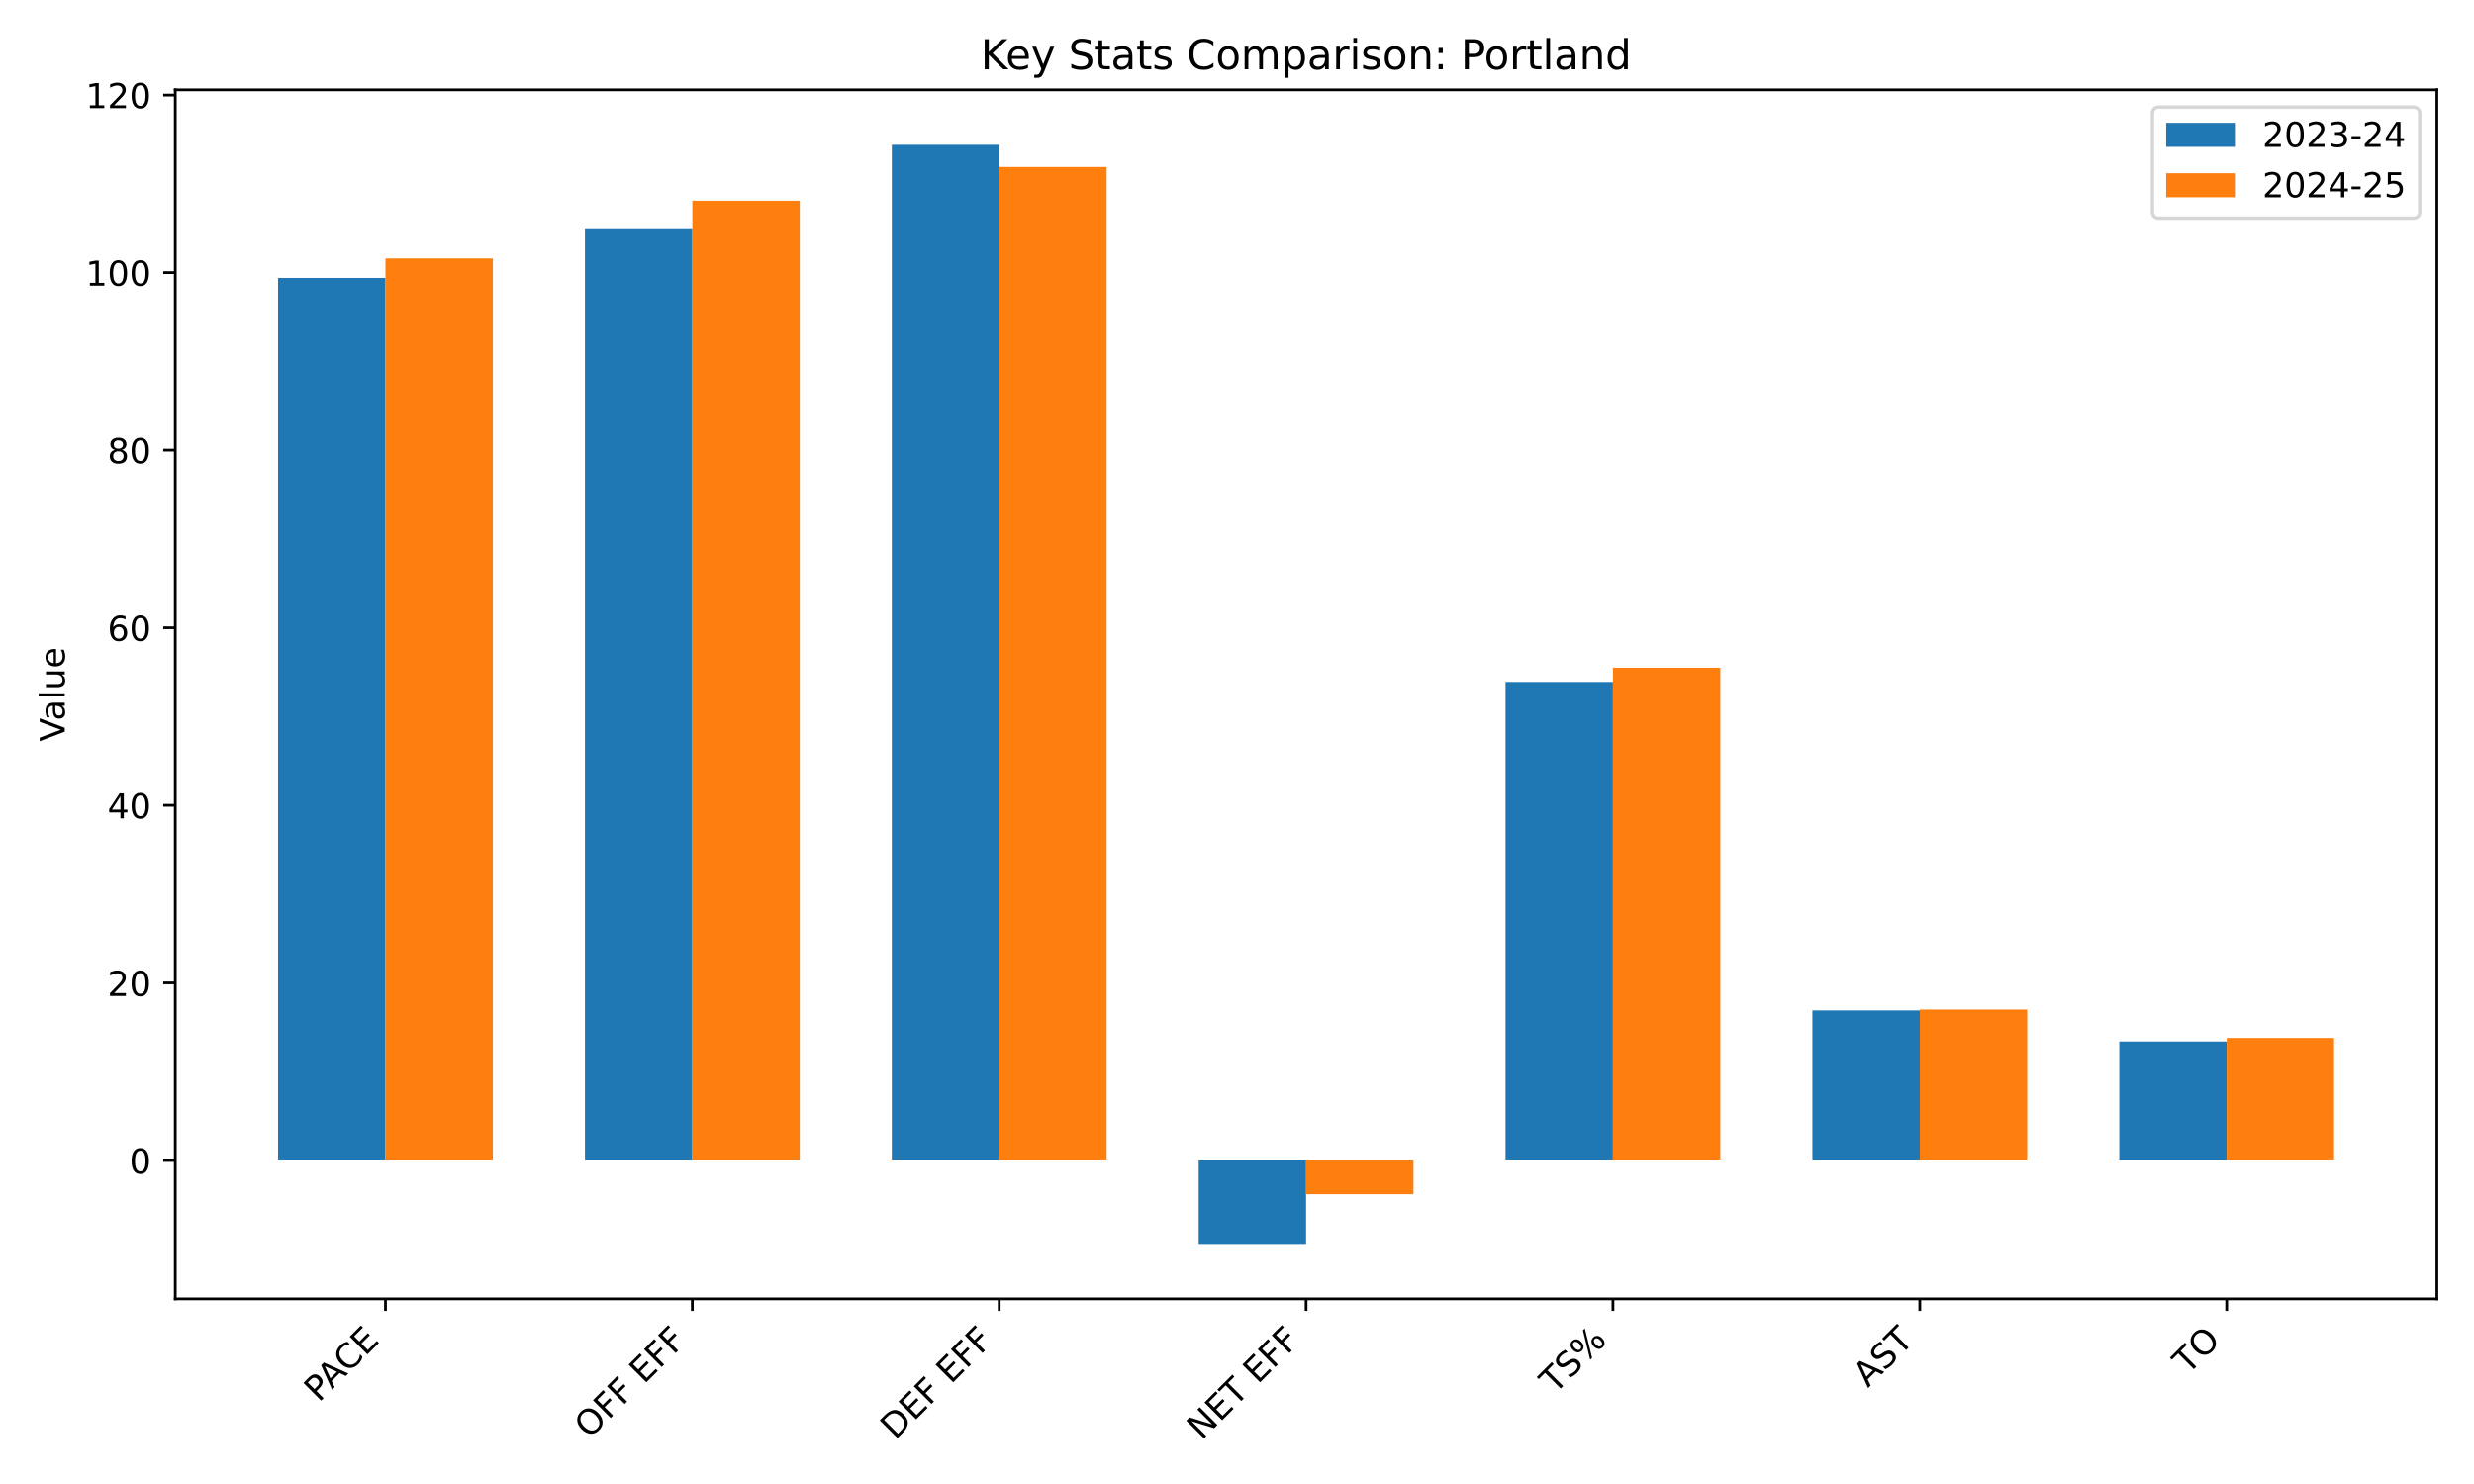
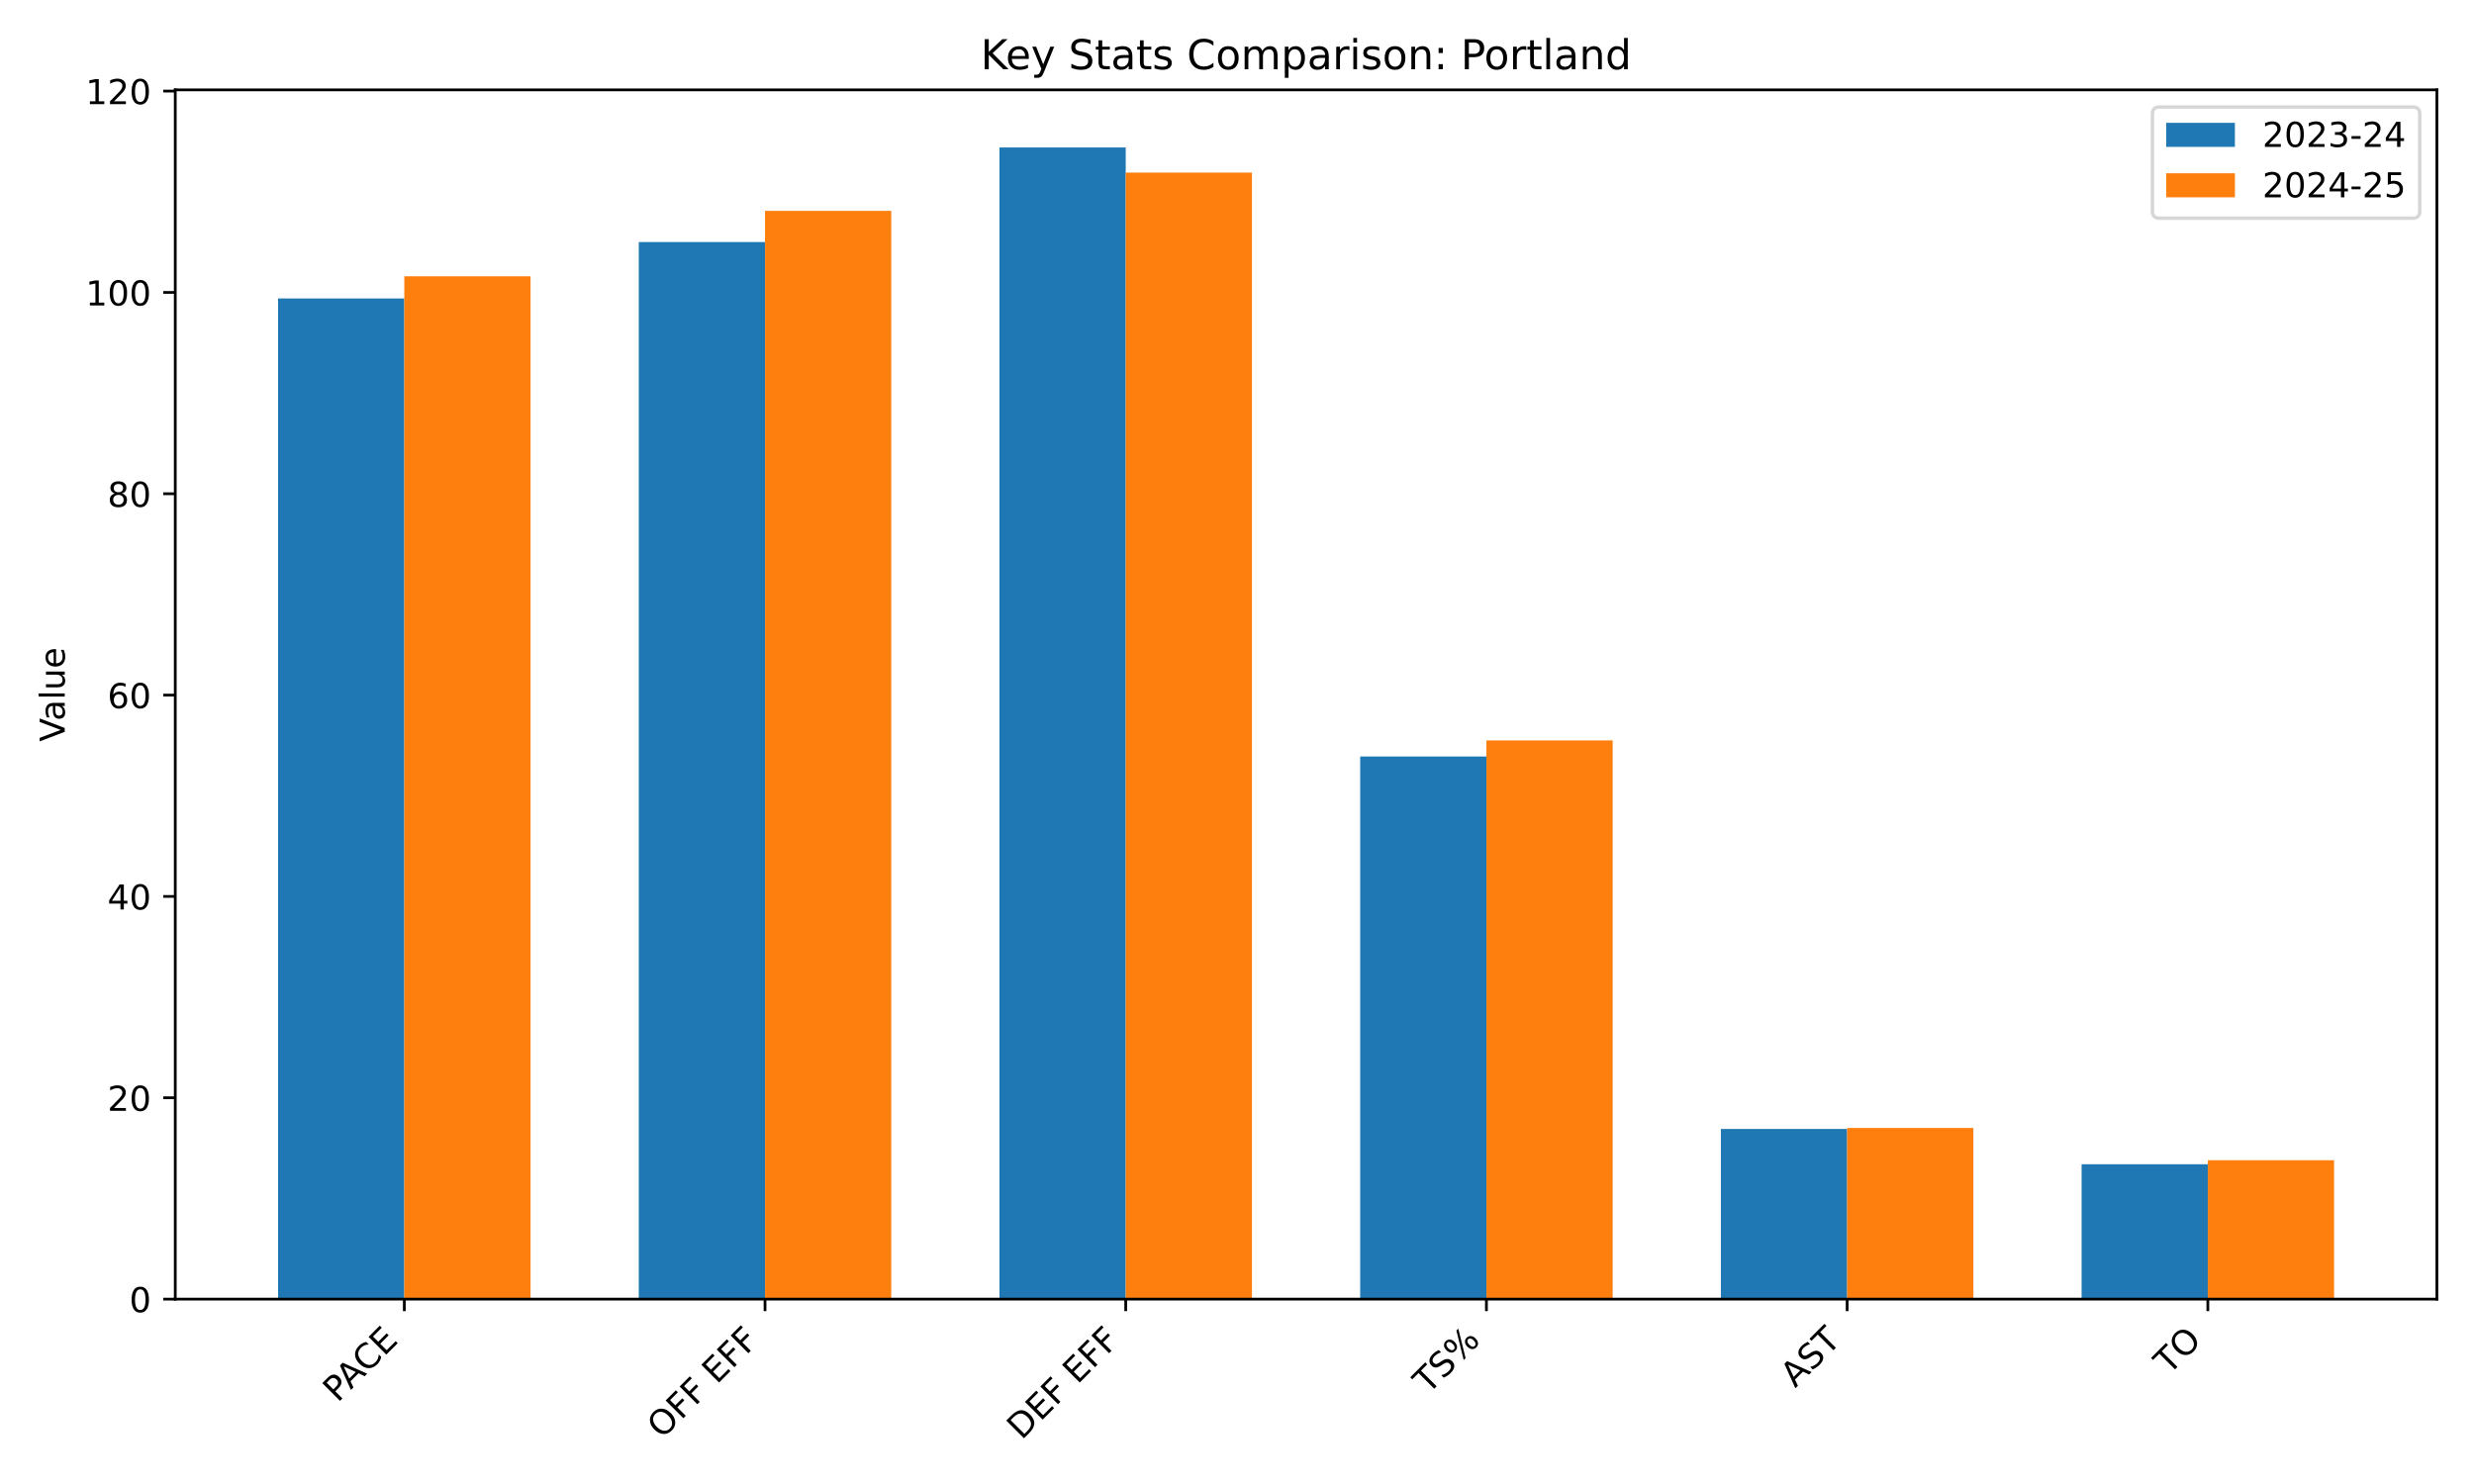
<svg xmlns="http://www.w3.org/2000/svg" xmlns:xlink="http://www.w3.org/1999/xlink" width="720pt" height="432pt" viewBox="0 0 720 432" version="1.1">
  <defs>
    <style type="text/css">*{stroke-linejoin: round; stroke-linecap: butt}</style>
  </defs>
  <g id="figure_1">
    <g id="patch_1">
      <path d="M 0 432  L 720 432  L 720 0  L 0 0  z " style="fill: #ffffff" />
    </g>
    <g id="axes_1">
      <g id="patch_2">
-         <path d="M 51.005 378.116  L 709.2 378.116  L 709.2 26.16  L 51.005 26.16  z " style="fill: #ffffff" />
+         <path d="M 51.005 378.18  L 709.2 378.18  L 709.2 26.16  L 51.005 26.16  z " style="fill: #ffffff" />
      </g>
      <g id="patch_3">
-         <path d="M 80.923 337.824  L 112.181 337.824  L 112.181 80.925  L 80.923 80.925  z " clip-path="url(#p35b20d31c8)" style="fill: #1f77b4" />
+         <path d="M 80.923 378.18  L 117.664 378.18  L 117.664 86.881  L 80.923 86.881  z " clip-path="url(#p0197b454e7)" style="fill: #1f77b4" />
      </g>
      <g id="patch_4">
-         <path d="M 170.23 337.824  L 201.488 337.824  L 201.488 66.452  L 170.23 66.452  z " clip-path="url(#p35b20d31c8)" style="fill: #1f77b4" />
+         <path d="M 185.898 378.18  L 222.64 378.18  L 222.64 70.47  L 185.898 70.47  z " clip-path="url(#p0197b454e7)" style="fill: #1f77b4" />
      </g>
      <g id="patch_5">
-         <path d="M 259.538 337.824  L 290.795 337.824  L 290.795 42.158  L 259.538 42.158  z " clip-path="url(#p35b20d31c8)" style="fill: #1f77b4" />
+         <path d="M 290.874 378.18  L 327.615 378.18  L 327.615 42.923  L 290.874 42.923  z " clip-path="url(#p0197b454e7)" style="fill: #1f77b4" />
      </g>
      <g id="patch_6">
-         <path d="M 348.845 337.824  L 380.103 337.824  L 380.103 362.118  L 348.845 362.118  z " clip-path="url(#p35b20d31c8)" style="fill: #1f77b4" />
+         <path d="M 395.849 378.18  L 432.59 378.18  L 432.59 220.222  L 395.849 220.222  z " clip-path="url(#p0197b454e7)" style="fill: #1f77b4" />
      </g>
      <g id="patch_7">
-         <path d="M 438.152 337.824  L 469.41 337.824  L 469.41 198.52  L 438.152 198.52  z " clip-path="url(#p35b20d31c8)" style="fill: #1f77b4" />
+         <path d="M 500.824 378.18  L 537.565 378.18  L 537.565 328.653  L 500.824 328.653  z " clip-path="url(#p0197b454e7)" style="fill: #1f77b4" />
      </g>
      <g id="patch_8">
-         <path d="M 527.46 337.824  L 558.717 337.824  L 558.717 294.146  L 527.46 294.146  z " clip-path="url(#p35b20d31c8)" style="fill: #1f77b4" />
+         <path d="M 605.799 378.18  L 642.541 378.18  L 642.541 338.91  L 605.799 338.91  z " clip-path="url(#p0197b454e7)" style="fill: #1f77b4" />
      </g>
      <g id="patch_9">
-         <path d="M 616.767 337.824  L 648.024 337.824  L 648.024 303.192  L 616.767 303.192  z " clip-path="url(#p35b20d31c8)" style="fill: #1f77b4" />
+         <path d="M 117.664 378.18  L 154.406 378.18  L 154.406 80.434  L 117.664 80.434  z " clip-path="url(#p0197b454e7)" style="fill: #ff7f0e" />
      </g>
      <g id="patch_10">
-         <path d="M 112.181 337.824  L 143.438 337.824  L 143.438 75.24  L 112.181 75.24  z " clip-path="url(#p35b20d31c8)" style="fill: #ff7f0e" />
+         <path d="M 222.64 378.18  L 259.381 378.18  L 259.381 61.385  L 222.64 61.385  z " clip-path="url(#p0197b454e7)" style="fill: #ff7f0e" />
      </g>
      <g id="patch_11">
-         <path d="M 201.488 337.824  L 232.745 337.824  L 232.745 58.44  L 201.488 58.44  z " clip-path="url(#p35b20d31c8)" style="fill: #ff7f0e" />
+         <path d="M 327.615 378.18  L 364.356 378.18  L 364.356 50.249  L 327.615 50.249  z " clip-path="url(#p0197b454e7)" style="fill: #ff7f0e" />
      </g>
      <g id="patch_12">
-         <path d="M 290.795 337.824  L 322.053 337.824  L 322.053 48.619  L 290.795 48.619  z " clip-path="url(#p35b20d31c8)" style="fill: #ff7f0e" />
+         <path d="M 432.59 378.18  L 469.331 378.18  L 469.331 215.533  L 432.59 215.533  z " clip-path="url(#p0197b454e7)" style="fill: #ff7f0e" />
      </g>
      <g id="patch_13">
-         <path d="M 380.103 337.824  L 411.36 337.824  L 411.36 347.645  L 380.103 347.645  z " clip-path="url(#p35b20d31c8)" style="fill: #ff7f0e" />
+         <path d="M 537.565 378.18  L 574.307 378.18  L 574.307 328.36  L 537.565 328.36  z " clip-path="url(#p0197b454e7)" style="fill: #ff7f0e" />
      </g>
      <g id="patch_14">
-         <path d="M 469.41 337.824  L 500.667 337.824  L 500.667 194.385  L 469.41 194.385  z " clip-path="url(#p35b20d31c8)" style="fill: #ff7f0e" />
-       </g>
-       <g id="patch_15">
-         <path d="M 558.717 337.824  L 589.975 337.824  L 589.975 293.888  L 558.717 293.888  z " clip-path="url(#p35b20d31c8)" style="fill: #ff7f0e" />
-       </g>
-       <g id="patch_16">
-         <path d="M 648.024 337.824  L 679.282 337.824  L 679.282 302.158  L 648.024 302.158  z " clip-path="url(#p35b20d31c8)" style="fill: #ff7f0e" />
+         <path d="M 642.541 378.18  L 679.282 378.18  L 679.282 337.738  L 642.541 337.738  z " clip-path="url(#p0197b454e7)" style="fill: #ff7f0e" />
      </g>
      <g id="matplotlib.axis_1">
        <g id="xtick_1">
          <g id="line2d_1">
            <defs>
-               <path id="mf68da75f19" d="M 0 0  L 0 3.5  " style="stroke: #000000; stroke-width: 0.8" />
+               <path id="m35ef2b49c0" d="M 0 0  L 0 3.5  " style="stroke: #000000; stroke-width: 0.8" />
            </defs>
            <g>
-               <use xlink:href="#mf68da75f19" x="112.181" y="378.116" style="stroke: #000000; stroke-width: 0.8" />
+               <use xlink:href="#m35ef2b49c0" x="117.664" y="378.18" style="stroke: #000000; stroke-width: 0.8" />
            </g>
          </g>
          <g id="text_1">
-             <g transform="translate(92.77817 408.421) rotate(-45) scale(0.1 -0.1)">
+             <g transform="translate(98.26196 408.4847) rotate(-45) scale(0.1 -0.1)">
              <defs>
                <path id="DejaVuSans-50" d="M 1259 4147  L 1259 2394  L 2053 2394  Q 2494 2394 2734 2622  Q 2975 2850 2975 3272  Q 2975 3691 2734 3919  Q 2494 4147 2053 4147  L 1259 4147  z M 628 4666  L 2053 4666  Q 2838 4666 3239 4311  Q 3641 3956 3641 3272  Q 3641 2581 3239 2228  Q 2838 1875 2053 1875  L 1259 1875  L 1259 0  L 628 0  L 628 4666  z " transform="scale(0.015625)" />
                <path id="DejaVuSans-41" d="M 2188 4044  L 1331 1722  L 3047 1722  L 2188 4044  z M 1831 4666  L 2547 4666  L 4325 0  L 3669 0  L 3244 1197  L 1141 1197  L 716 0  L 50 0  L 1831 4666  z " transform="scale(0.015625)" />
                <path id="DejaVuSans-43" d="M 4122 4306  L 4122 3641  Q 3803 3938 3442 4084  Q 3081 4231 2675 4231  Q 1875 4231 1450 3742  Q 1025 3253 1025 2328  Q 1025 1406 1450 917  Q 1875 428 2675 428  Q 3081 428 3442 575  Q 3803 722 4122 1019  L 4122 359  Q 3791 134 3420 21  Q 3050 -91 2638 -91  Q 1578 -91 968 557  Q 359 1206 359 2328  Q 359 3453 968 4101  Q 1578 4750 2638 4750  Q 3056 4750 3426 4639  Q 3797 4528 4122 4306  z " transform="scale(0.015625)" />
                <path id="DejaVuSans-45" d="M 628 4666  L 3578 4666  L 3578 4134  L 1259 4134  L 1259 2753  L 3481 2753  L 3481 2222  L 1259 2222  L 1259 531  L 3634 531  L 3634 0  L 628 0  L 628 4666  z " transform="scale(0.015625)" />
              </defs>
              <use xlink:href="#DejaVuSans-50" />
              <use xlink:href="#DejaVuSans-41" transform="translate(53.92773 0)" />
              <use xlink:href="#DejaVuSans-43" transform="translate(120.5859 0)" />
              <use xlink:href="#DejaVuSans-45" transform="translate(190.4102 0)" />
            </g>
          </g>
        </g>
        <g id="xtick_2">
          <g id="line2d_2">
            <g>
-               <use xlink:href="#mf68da75f19" x="201.488" y="378.116" style="stroke: #000000; stroke-width: 0.8" />
+               <use xlink:href="#m35ef2b49c0" x="222.64" y="378.18" style="stroke: #000000; stroke-width: 0.8" />
            </g>
          </g>
          <g id="text_2">
-             <g transform="translate(171.4678 419.0387) rotate(-45) scale(0.1 -0.1)">
+             <g transform="translate(192.6196 419.1023) rotate(-45) scale(0.1 -0.1)">
              <defs>
                <path id="DejaVuSans-4f" d="M 2522 4238  Q 1834 4238 1429 3725  Q 1025 3213 1025 2328  Q 1025 1447 1429 934  Q 1834 422 2522 422  Q 3209 422 3611 934  Q 4013 1447 4013 2328  Q 4013 3213 3611 3725  Q 3209 4238 2522 4238  z M 2522 4750  Q 3503 4750 4090 4092  Q 4678 3434 4678 2328  Q 4678 1225 4090 567  Q 3503 -91 2522 -91  Q 1538 -91 948 565  Q 359 1222 359 2328  Q 359 3434 948 4092  Q 1538 4750 2522 4750  z " transform="scale(0.015625)" />
                <path id="DejaVuSans-46" d="M 628 4666  L 3309 4666  L 3309 4134  L 1259 4134  L 1259 2759  L 3109 2759  L 3109 2228  L 1259 2228  L 1259 0  L 628 0  L 628 4666  z " transform="scale(0.015625)" />
                <path id="DejaVuSans-20" transform="scale(0.015625)" />
              </defs>
              <use xlink:href="#DejaVuSans-4f" />
              <use xlink:href="#DejaVuSans-46" transform="translate(78.71094 0)" />
              <use xlink:href="#DejaVuSans-46" transform="translate(136.2305 0)" />
              <use xlink:href="#DejaVuSans-20" transform="translate(193.75 0)" />
              <use xlink:href="#DejaVuSans-45" transform="translate(225.5371 0)" />
              <use xlink:href="#DejaVuSans-46" transform="translate(288.7207 0)" />
              <use xlink:href="#DejaVuSans-46" transform="translate(346.2402 0)" />
            </g>
          </g>
        </g>
        <g id="xtick_3">
          <g id="line2d_3">
            <g>
-               <use xlink:href="#mf68da75f19" x="290.795" y="378.116" style="stroke: #000000; stroke-width: 0.8" />
+               <use xlink:href="#m35ef2b49c0" x="327.615" y="378.18" style="stroke: #000000; stroke-width: 0.8" />
            </g>
          </g>
          <g id="text_3">
-             <g transform="translate(260.4956 419.3182) rotate(-45) scale(0.1 -0.1)">
+             <g transform="translate(297.3153 419.3819) rotate(-45) scale(0.1 -0.1)">
              <defs>
                <path id="DejaVuSans-44" d="M 1259 4147  L 1259 519  L 2022 519  Q 2988 519 3436 956  Q 3884 1394 3884 2338  Q 3884 3275 3436 3711  Q 2988 4147 2022 4147  L 1259 4147  z M 628 4666  L 1925 4666  Q 3281 4666 3915 4102  Q 4550 3538 4550 2338  Q 4550 1131 3912 565  Q 3275 0 1925 0  L 628 0  L 628 4666  z " transform="scale(0.015625)" />
              </defs>
              <use xlink:href="#DejaVuSans-44" />
              <use xlink:href="#DejaVuSans-45" transform="translate(77.00195 0)" />
              <use xlink:href="#DejaVuSans-46" transform="translate(140.1855 0)" />
              <use xlink:href="#DejaVuSans-20" transform="translate(197.7051 0)" />
              <use xlink:href="#DejaVuSans-45" transform="translate(229.4922 0)" />
              <use xlink:href="#DejaVuSans-46" transform="translate(292.6758 0)" />
              <use xlink:href="#DejaVuSans-46" transform="translate(350.1953 0)" />
            </g>
          </g>
        </g>
        <g id="xtick_4">
          <g id="line2d_4">
            <g>
-               <use xlink:href="#mf68da75f19" x="380.103" y="378.116" style="stroke: #000000; stroke-width: 0.8" />
+               <use xlink:href="#m35ef2b49c0" x="432.59" y="378.18" style="stroke: #000000; stroke-width: 0.8" />
            </g>
          </g>
          <g id="text_4">
-             <g transform="translate(349.7057 419.4154) rotate(-45) scale(0.1 -0.1)">
-               <defs>
-                 <path id="DejaVuSans-4e" d="M 628 4666  L 1478 4666  L 3547 763  L 3547 4666  L 4159 4666  L 4159 0  L 3309 0  L 1241 3903  L 1241 0  L 628 0  L 628 4666  z " transform="scale(0.015625)" />
+             <g transform="translate(415.5931 406.0794) rotate(-45) scale(0.1 -0.1)">
+               <defs>
                <path id="DejaVuSans-54" d="M -19 4666  L 3928 4666  L 3928 4134  L 2272 4134  L 2272 0  L 1638 0  L 1638 4134  L -19 4134  L -19 4666  z " transform="scale(0.015625)" />
-               </defs>
-               <use xlink:href="#DejaVuSans-4e" />
-               <use xlink:href="#DejaVuSans-45" transform="translate(74.80469 0)" />
-               <use xlink:href="#DejaVuSans-54" transform="translate(137.9883 0)" />
-               <use xlink:href="#DejaVuSans-20" transform="translate(199.0723 0)" />
-               <use xlink:href="#DejaVuSans-45" transform="translate(230.8594 0)" />
-               <use xlink:href="#DejaVuSans-46" transform="translate(294.043 0)" />
-               <use xlink:href="#DejaVuSans-46" transform="translate(351.5625 0)" />
-             </g>
-           </g>
-         </g>
-         <g id="xtick_5">
-           <g id="line2d_5">
-             <g>
-               <use xlink:href="#mf68da75f19" x="469.41" y="378.116" style="stroke: #000000; stroke-width: 0.8" />
-             </g>
-           </g>
-           <g id="text_5">
-             <g transform="translate(452.4127 406.0158) rotate(-45) scale(0.1 -0.1)">
-               <defs>
                <path id="DejaVuSans-53" d="M 3425 4513  L 3425 3897  Q 3066 4069 2747 4153  Q 2428 4238 2131 4238  Q 1616 4238 1336 4038  Q 1056 3838 1056 3469  Q 1056 3159 1242 3001  Q 1428 2844 1947 2747  L 2328 2669  Q 3034 2534 3370 2195  Q 3706 1856 3706 1288  Q 3706 609 3251 259  Q 2797 -91 1919 -91  Q 1588 -91 1214 -16  Q 841 59 441 206  L 441 856  Q 825 641 1194 531  Q 1563 422 1919 422  Q 2459 422 2753 634  Q 3047 847 3047 1241  Q 3047 1584 2836 1778  Q 2625 1972 2144 2069  L 1759 2144  Q 1053 2284 737 2584  Q 422 2884 422 3419  Q 422 4038 858 4394  Q 1294 4750 2059 4750  Q 2388 4750 2728 4690  Q 3069 4631 3425 4513  z " transform="scale(0.015625)" />
                <path id="DejaVuSans-25" d="M 4653 2053  Q 4381 2053 4226 1822  Q 4072 1591 4072 1178  Q 4072 772 4226 539  Q 4381 306 4653 306  Q 4919 306 5073 539  Q 5228 772 5228 1178  Q 5228 1588 5073 1820  Q 4919 2053 4653 2053  z M 4653 2450  Q 5147 2450 5437 2106  Q 5728 1763 5728 1178  Q 5728 594 5436 251  Q 5144 -91 4653 -91  Q 4153 -91 3862 251  Q 3572 594 3572 1178  Q 3572 1766 3864 2108  Q 4156 2450 4653 2450  z M 1428 4353  Q 1159 4353 1004 4120  Q 850 3888 850 3481  Q 850 3069 1003 2837  Q 1156 2606 1428 2606  Q 1700 2606 1854 2837  Q 2009 3069 2009 3481  Q 2009 3884 1853 4118  Q 1697 4353 1428 4353  z M 4250 4750  L 4750 4750  L 1831 -91  L 1331 -91  L 4250 4750  z M 1428 4750  Q 1922 4750 2215 4408  Q 2509 4066 2509 3481  Q 2509 2891 2217 2550  Q 1925 2209 1428 2209  Q 931 2209 642 2551  Q 353 2894 353 3481  Q 353 4063 643 4406  Q 934 4750 1428 4750  z " transform="scale(0.015625)" />
              </defs>
              <use xlink:href="#DejaVuSans-54" />
              <use xlink:href="#DejaVuSans-53" transform="translate(61.08398 0)" />
              <use xlink:href="#DejaVuSans-25" transform="translate(124.5605 0)" />
            </g>
          </g>
        </g>
-         <g id="xtick_6">
-           <g id="line2d_6">
-             <g>
-               <use xlink:href="#mf68da75f19" x="558.717" y="378.116" style="stroke: #000000; stroke-width: 0.8" />
-             </g>
-           </g>
-           <g id="text_6">
-             <g transform="translate(543.6016 404.1342) rotate(-45) scale(0.1 -0.1)">
+         <g id="xtick_5">
+           <g id="line2d_5">
+             <g>
+               <use xlink:href="#m35ef2b49c0" x="537.565" y="378.18" style="stroke: #000000; stroke-width: 0.8" />
+             </g>
+           </g>
+           <g id="text_5">
+             <g transform="translate(522.4499 404.1978) rotate(-45) scale(0.1 -0.1)">
              <use xlink:href="#DejaVuSans-41" />
              <use xlink:href="#DejaVuSans-53" transform="translate(68.4082 0)" />
              <use xlink:href="#DejaVuSans-54" transform="translate(131.8848 0)" />
            </g>
          </g>
        </g>
-         <g id="xtick_7">
-           <g id="line2d_7">
-             <g>
-               <use xlink:href="#mf68da75f19" x="648.024" y="378.116" style="stroke: #000000; stroke-width: 0.8" />
-             </g>
-           </g>
-           <g id="text_7">
-             <g transform="translate(636.6688 400.3744) rotate(-45) scale(0.1 -0.1)">
+         <g id="xtick_6">
+           <g id="line2d_6">
+             <g>
+               <use xlink:href="#m35ef2b49c0" x="642.541" y="378.18" style="stroke: #000000; stroke-width: 0.8" />
+             </g>
+           </g>
+           <g id="text_6">
+             <g transform="translate(631.185 400.438) rotate(-45) scale(0.1 -0.1)">
              <use xlink:href="#DejaVuSans-54" />
              <use xlink:href="#DejaVuSans-4f" transform="translate(61.08398 0)" />
            </g>
          </g>
        </g>
      </g>
      <g id="matplotlib.axis_2">
        <g id="ytick_1">
+           <g id="line2d_7">
+             <defs>
+               <path id="m2db3a9e054" d="M 0 0  L -3.5 0  " style="stroke: #000000; stroke-width: 0.8" />
+             </defs>
+             <g>
+               <use xlink:href="#m2db3a9e054" x="51.005" y="378.18" style="stroke: #000000; stroke-width: 0.8" />
+             </g>
+           </g>
+           <g id="text_7">
+             <g transform="translate(37.6425 381.9792) scale(0.1 -0.1)">
+               <defs>
+                 <path id="DejaVuSans-30" d="M 2034 4250  Q 1547 4250 1301 3770  Q 1056 3291 1056 2328  Q 1056 1369 1301 889  Q 1547 409 2034 409  Q 2525 409 2770 889  Q 3016 1369 3016 2328  Q 3016 3291 2770 3770  Q 2525 4250 2034 4250  z M 2034 4750  Q 2819 4750 3233 4129  Q 3647 3509 3647 2328  Q 3647 1150 3233 529  Q 2819 -91 2034 -91  Q 1250 -91 836 529  Q 422 1150 422 2328  Q 422 3509 836 4129  Q 1250 4750 2034 4750  z " transform="scale(0.015625)" />
+               </defs>
+               <use xlink:href="#DejaVuSans-30" />
+             </g>
+           </g>
+         </g>
+         <g id="ytick_2">
          <g id="line2d_8">
-             <defs>
-               <path id="ma64da86313" d="M 0 0  L -3.5 0  " style="stroke: #000000; stroke-width: 0.8" />
-             </defs>
-             <g>
-               <use xlink:href="#ma64da86313" x="51.005" y="337.824" style="stroke: #000000; stroke-width: 0.8" />
+             <g>
+               <use xlink:href="#m2db3a9e054" x="51.005" y="319.569" style="stroke: #000000; stroke-width: 0.8" />
            </g>
          </g>
          <g id="text_8">
-             <g transform="translate(37.6425 341.6233) scale(0.1 -0.1)">
-               <defs>
-                 <path id="DejaVuSans-30" d="M 2034 4250  Q 1547 4250 1301 3770  Q 1056 3291 1056 2328  Q 1056 1369 1301 889  Q 1547 409 2034 409  Q 2525 409 2770 889  Q 3016 1369 3016 2328  Q 3016 3291 2770 3770  Q 2525 4250 2034 4250  z M 2034 4750  Q 2819 4750 3233 4129  Q 3647 3509 3647 2328  Q 3647 1150 3233 529  Q 2819 -91 2034 -91  Q 1250 -91 836 529  Q 422 1150 422 2328  Q 422 3509 836 4129  Q 1250 4750 2034 4750  z " transform="scale(0.015625)" />
-               </defs>
-               <use xlink:href="#DejaVuSans-30" />
-             </g>
-           </g>
-         </g>
-         <g id="ytick_2">
-           <g id="line2d_9">
-             <g>
-               <use xlink:href="#ma64da86313" x="51.005" y="286.134" style="stroke: #000000; stroke-width: 0.8" />
-             </g>
-           </g>
-           <g id="text_9">
-             <g transform="translate(31.28 289.9334) scale(0.1 -0.1)">
+             <g transform="translate(31.28 323.3678) scale(0.1 -0.1)">
              <defs>
                <path id="DejaVuSans-32" d="M 1228 531  L 3431 531  L 3431 0  L 469 0  L 469 531  Q 828 903 1448 1529  Q 2069 2156 2228 2338  Q 2531 2678 2651 2914  Q 2772 3150 2772 3378  Q 2772 3750 2511 3984  Q 2250 4219 1831 4219  Q 1534 4219 1204 4116  Q 875 4013 500 3803  L 500 4441  Q 881 4594 1212 4672  Q 1544 4750 1819 4750  Q 2544 4750 2975 4387  Q 3406 4025 3406 3419  Q 3406 3131 3298 2873  Q 3191 2616 2906 2266  Q 2828 2175 2409 1742  Q 1991 1309 1228 531  z " transform="scale(0.015625)" />
              </defs>
              <use xlink:href="#DejaVuSans-32" />
              <use xlink:href="#DejaVuSans-30" transform="translate(63.62305 0)" />
            </g>
          </g>
        </g>
        <g id="ytick_3">
-           <g id="line2d_10">
-             <g>
-               <use xlink:href="#ma64da86313" x="51.005" y="234.444" style="stroke: #000000; stroke-width: 0.8" />
-             </g>
-           </g>
-           <g id="text_10">
-             <g transform="translate(31.28 238.2436) scale(0.1 -0.1)">
+           <g id="line2d_9">
+             <g>
+               <use xlink:href="#m2db3a9e054" x="51.005" y="260.957" style="stroke: #000000; stroke-width: 0.8" />
+             </g>
+           </g>
+           <g id="text_9">
+             <g transform="translate(31.28 264.7564) scale(0.1 -0.1)">
              <defs>
                <path id="DejaVuSans-34" d="M 2419 4116  L 825 1625  L 2419 1625  L 2419 4116  z M 2253 4666  L 3047 4666  L 3047 1625  L 3713 1625  L 3713 1100  L 3047 1100  L 3047 0  L 2419 0  L 2419 1100  L 313 1100  L 313 1709  L 2253 4666  z " transform="scale(0.015625)" />
              </defs>
              <use xlink:href="#DejaVuSans-34" />
              <use xlink:href="#DejaVuSans-30" transform="translate(63.62305 0)" />
            </g>
          </g>
        </g>
        <g id="ytick_4">
-           <g id="line2d_11">
-             <g>
-               <use xlink:href="#ma64da86313" x="51.005" y="182.754" style="stroke: #000000; stroke-width: 0.8" />
-             </g>
-           </g>
-           <g id="text_11">
-             <g transform="translate(31.28 186.5537) scale(0.1 -0.1)">
+           <g id="line2d_10">
+             <g>
+               <use xlink:href="#m2db3a9e054" x="51.005" y="202.346" style="stroke: #000000; stroke-width: 0.8" />
+             </g>
+           </g>
+           <g id="text_10">
+             <g transform="translate(31.28 206.145) scale(0.1 -0.1)">
              <defs>
                <path id="DejaVuSans-36" d="M 2113 2584  Q 1688 2584 1439 2293  Q 1191 2003 1191 1497  Q 1191 994 1439 701  Q 1688 409 2113 409  Q 2538 409 2786 701  Q 3034 994 3034 1497  Q 3034 2003 2786 2293  Q 2538 2584 2113 2584  z M 3366 4563  L 3366 3988  Q 3128 4100 2886 4159  Q 2644 4219 2406 4219  Q 1781 4219 1451 3797  Q 1122 3375 1075 2522  Q 1259 2794 1537 2939  Q 1816 3084 2150 3084  Q 2853 3084 3261 2657  Q 3669 2231 3669 1497  Q 3669 778 3244 343  Q 2819 -91 2113 -91  Q 1303 -91 875 529  Q 447 1150 447 2328  Q 447 3434 972 4092  Q 1497 4750 2381 4750  Q 2619 4750 2861 4703  Q 3103 4656 3366 4563  z " transform="scale(0.015625)" />
              </defs>
              <use xlink:href="#DejaVuSans-36" />
              <use xlink:href="#DejaVuSans-30" transform="translate(63.62305 0)" />
            </g>
          </g>
        </g>
        <g id="ytick_5">
-           <g id="line2d_12">
-             <g>
-               <use xlink:href="#ma64da86313" x="51.005" y="131.065" style="stroke: #000000; stroke-width: 0.8" />
-             </g>
-           </g>
-           <g id="text_12">
-             <g transform="translate(31.28 134.8638) scale(0.1 -0.1)">
+           <g id="line2d_11">
+             <g>
+               <use xlink:href="#m2db3a9e054" x="51.005" y="143.734" style="stroke: #000000; stroke-width: 0.8" />
+             </g>
+           </g>
+           <g id="text_11">
+             <g transform="translate(31.28 147.5337) scale(0.1 -0.1)">
              <defs>
                <path id="DejaVuSans-38" d="M 2034 2216  Q 1584 2216 1326 1975  Q 1069 1734 1069 1313  Q 1069 891 1326 650  Q 1584 409 2034 409  Q 2484 409 2743 651  Q 3003 894 3003 1313  Q 3003 1734 2745 1975  Q 2488 2216 2034 2216  z M 1403 2484  Q 997 2584 770 2862  Q 544 3141 544 3541  Q 544 4100 942 4425  Q 1341 4750 2034 4750  Q 2731 4750 3128 4425  Q 3525 4100 3525 3541  Q 3525 3141 3298 2862  Q 3072 2584 2669 2484  Q 3125 2378 3379 2068  Q 3634 1759 3634 1313  Q 3634 634 3220 271  Q 2806 -91 2034 -91  Q 1263 -91 848 271  Q 434 634 434 1313  Q 434 1759 690 2068  Q 947 2378 1403 2484  z M 1172 3481  Q 1172 3119 1398 2916  Q 1625 2713 2034 2713  Q 2441 2713 2670 2916  Q 2900 3119 2900 3481  Q 2900 3844 2670 4047  Q 2441 4250 2034 4250  Q 1625 4250 1398 4047  Q 1172 3844 1172 3481  z " transform="scale(0.015625)" />
              </defs>
              <use xlink:href="#DejaVuSans-38" />
              <use xlink:href="#DejaVuSans-30" transform="translate(63.62305 0)" />
            </g>
          </g>
        </g>
        <g id="ytick_6">
-           <g id="line2d_13">
-             <g>
-               <use xlink:href="#ma64da86313" x="51.005" y="79.375" style="stroke: #000000; stroke-width: 0.8" />
-             </g>
-           </g>
-           <g id="text_13">
-             <g transform="translate(24.9175 83.17394) scale(0.1 -0.1)">
+           <g id="line2d_12">
+             <g>
+               <use xlink:href="#m2db3a9e054" x="51.005" y="85.123" style="stroke: #000000; stroke-width: 0.8" />
+             </g>
+           </g>
+           <g id="text_12">
+             <g transform="translate(24.9175 88.92227) scale(0.1 -0.1)">
              <defs>
                <path id="DejaVuSans-31" d="M 794 531  L 1825 531  L 1825 4091  L 703 3866  L 703 4441  L 1819 4666  L 2450 4666  L 2450 531  L 3481 531  L 3481 0  L 794 0  L 794 531  z " transform="scale(0.015625)" />
              </defs>
              <use xlink:href="#DejaVuSans-31" />
              <use xlink:href="#DejaVuSans-30" transform="translate(63.62305 0)" />
              <use xlink:href="#DejaVuSans-30" transform="translate(127.2461 0)" />
            </g>
          </g>
        </g>
        <g id="ytick_7">
-           <g id="line2d_14">
-             <g>
-               <use xlink:href="#ma64da86313" x="51.005" y="27.685" style="stroke: #000000; stroke-width: 0.8" />
-             </g>
-           </g>
-           <g id="text_14">
-             <g transform="translate(24.9175 31.48407) scale(0.1 -0.1)">
+           <g id="line2d_13">
+             <g>
+               <use xlink:href="#m2db3a9e054" x="51.005" y="26.512" style="stroke: #000000; stroke-width: 0.8" />
+             </g>
+           </g>
+           <g id="text_13">
+             <g transform="translate(24.9175 30.31089) scale(0.1 -0.1)">
              <use xlink:href="#DejaVuSans-31" />
              <use xlink:href="#DejaVuSans-32" transform="translate(63.62305 0)" />
              <use xlink:href="#DejaVuSans-30" transform="translate(127.2461 0)" />
            </g>
          </g>
        </g>
-         <g id="text_15">
-           <g transform="translate(18.83781 215.8694) rotate(-90) scale(0.1 -0.1)">
+         <g id="text_14">
+           <g transform="translate(18.83781 215.9012) rotate(-90) scale(0.1 -0.1)">
            <defs>
              <path id="DejaVuSans-56" d="M 1831 0  L 50 4666  L 709 4666  L 2188 738  L 3669 4666  L 4325 4666  L 2547 0  L 1831 0  z " transform="scale(0.015625)" />
              <path id="DejaVuSans-61" d="M 2194 1759  Q 1497 1759 1228 1600  Q 959 1441 959 1056  Q 959 750 1161 570  Q 1363 391 1709 391  Q 2188 391 2477 730  Q 2766 1069 2766 1631  L 2766 1759  L 2194 1759  z M 3341 1997  L 3341 0  L 2766 0  L 2766 531  Q 2569 213 2275 61  Q 1981 -91 1556 -91  Q 1019 -91 701 211  Q 384 513 384 1019  Q 384 1609 779 1909  Q 1175 2209 1959 2209  L 2766 2209  L 2766 2266  Q 2766 2663 2505 2880  Q 2244 3097 1772 3097  Q 1472 3097 1187 3025  Q 903 2953 641 2809  L 641 3341  Q 956 3463 1253 3523  Q 1550 3584 1831 3584  Q 2591 3584 2966 3190  Q 3341 2797 3341 1997  z " transform="scale(0.015625)" />
              <path id="DejaVuSans-6c" d="M 603 4863  L 1178 4863  L 1178 0  L 603 0  L 603 4863  z " transform="scale(0.015625)" />
              <path id="DejaVuSans-75" d="M 544 1381  L 544 3500  L 1119 3500  L 1119 1403  Q 1119 906 1312 657  Q 1506 409 1894 409  Q 2359 409 2629 706  Q 2900 1003 2900 1516  L 2900 3500  L 3475 3500  L 3475 0  L 2900 0  L 2900 538  Q 2691 219 2414 64  Q 2138 -91 1772 -91  Q 1169 -91 856 284  Q 544 659 544 1381  z M 1991 3584  L 1991 3584  z " transform="scale(0.015625)" />
              <path id="DejaVuSans-65" d="M 3597 1894  L 3597 1613  L 953 1613  Q 991 1019 1311 708  Q 1631 397 2203 397  Q 2534 397 2845 478  Q 3156 559 3463 722  L 3463 178  Q 3153 47 2828 -22  Q 2503 -91 2169 -91  Q 1331 -91 842 396  Q 353 884 353 1716  Q 353 2575 817 3079  Q 1281 3584 2069 3584  Q 2775 3584 3186 3129  Q 3597 2675 3597 1894  z M 3022 2063  Q 3016 2534 2758 2815  Q 2500 3097 2075 3097  Q 1594 3097 1305 2825  Q 1016 2553 972 2059  L 3022 2063  z " transform="scale(0.015625)" />
            </defs>
            <use xlink:href="#DejaVuSans-56" />
            <use xlink:href="#DejaVuSans-61" transform="translate(60.6582 0)" />
            <use xlink:href="#DejaVuSans-6c" transform="translate(121.9375 0)" />
            <use xlink:href="#DejaVuSans-75" transform="translate(149.7207 0)" />
            <use xlink:href="#DejaVuSans-65" transform="translate(213.0996 0)" />
          </g>
        </g>
      </g>
+       <g id="patch_15">
+         <path d="M 51.005 378.18  L 51.005 26.16  " style="fill: none; stroke: #000000; stroke-width: 0.8; stroke-linejoin: miter; stroke-linecap: square" />
+       </g>
+       <g id="patch_16">
+         <path d="M 709.2 378.18  L 709.2 26.16  " style="fill: none; stroke: #000000; stroke-width: 0.8; stroke-linejoin: miter; stroke-linecap: square" />
+       </g>
      <g id="patch_17">
-         <path d="M 51.005 378.116  L 51.005 26.16  " style="fill: none; stroke: #000000; stroke-width: 0.8; stroke-linejoin: miter; stroke-linecap: square" />
+         <path d="M 51.005 378.18  L 709.2 378.18  " style="fill: none; stroke: #000000; stroke-width: 0.8; stroke-linejoin: miter; stroke-linecap: square" />
      </g>
      <g id="patch_18">
-         <path d="M 709.2 378.116  L 709.2 26.16  " style="fill: none; stroke: #000000; stroke-width: 0.8; stroke-linejoin: miter; stroke-linecap: square" />
-       </g>
-       <g id="patch_19">
-         <path d="M 51.005 378.116  L 709.2 378.116  " style="fill: none; stroke: #000000; stroke-width: 0.8; stroke-linejoin: miter; stroke-linecap: square" />
-       </g>
-       <g id="patch_20">
        <path d="M 51.005 26.16  L 709.2 26.16  " style="fill: none; stroke: #000000; stroke-width: 0.8; stroke-linejoin: miter; stroke-linecap: square" />
      </g>
-       <g id="text_16">
+       <g id="text_15">
        <g transform="translate(285.3972 20.16) scale(0.12 -0.12)">
          <defs>
            <path id="DejaVuSans-4b" d="M 628 4666  L 1259 4666  L 1259 2694  L 3353 4666  L 4166 4666  L 1850 2491  L 4331 0  L 3500 0  L 1259 2247  L 1259 0  L 628 0  L 628 4666  z " transform="scale(0.015625)" />
            <path id="DejaVuSans-79" d="M 2059 -325  Q 1816 -950 1584 -1140  Q 1353 -1331 966 -1331  L 506 -1331  L 506 -850  L 844 -850  Q 1081 -850 1212 -737  Q 1344 -625 1503 -206  L 1606 56  L 191 3500  L 800 3500  L 1894 763  L 2988 3500  L 3597 3500  L 2059 -325  z " transform="scale(0.015625)" />
            <path id="DejaVuSans-74" d="M 1172 4494  L 1172 3500  L 2356 3500  L 2356 3053  L 1172 3053  L 1172 1153  Q 1172 725 1289 603  Q 1406 481 1766 481  L 2356 481  L 2356 0  L 1766 0  Q 1100 0 847 248  Q 594 497 594 1153  L 594 3053  L 172 3053  L 172 3500  L 594 3500  L 594 4494  L 1172 4494  z " transform="scale(0.015625)" />
            <path id="DejaVuSans-73" d="M 2834 3397  L 2834 2853  Q 2591 2978 2328 3040  Q 2066 3103 1784 3103  Q 1356 3103 1142 2972  Q 928 2841 928 2578  Q 928 2378 1081 2264  Q 1234 2150 1697 2047  L 1894 2003  Q 2506 1872 2764 1633  Q 3022 1394 3022 966  Q 3022 478 2636 193  Q 2250 -91 1575 -91  Q 1294 -91 989 -36  Q 684 19 347 128  L 347 722  Q 666 556 975 473  Q 1284 391 1588 391  Q 1994 391 2212 530  Q 2431 669 2431 922  Q 2431 1156 2273 1281  Q 2116 1406 1581 1522  L 1381 1569  Q 847 1681 609 1914  Q 372 2147 372 2553  Q 372 3047 722 3315  Q 1072 3584 1716 3584  Q 2034 3584 2315 3537  Q 2597 3491 2834 3397  z " transform="scale(0.015625)" />
            <path id="DejaVuSans-6f" d="M 1959 3097  Q 1497 3097 1228 2736  Q 959 2375 959 1747  Q 959 1119 1226 758  Q 1494 397 1959 397  Q 2419 397 2687 759  Q 2956 1122 2956 1747  Q 2956 2369 2687 2733  Q 2419 3097 1959 3097  z M 1959 3584  Q 2709 3584 3137 3096  Q 3566 2609 3566 1747  Q 3566 888 3137 398  Q 2709 -91 1959 -91  Q 1206 -91 779 398  Q 353 888 353 1747  Q 353 2609 779 3096  Q 1206 3584 1959 3584  z " transform="scale(0.015625)" />
            <path id="DejaVuSans-6d" d="M 3328 2828  Q 3544 3216 3844 3400  Q 4144 3584 4550 3584  Q 5097 3584 5394 3201  Q 5691 2819 5691 2113  L 5691 0  L 5113 0  L 5113 2094  Q 5113 2597 4934 2840  Q 4756 3084 4391 3084  Q 3944 3084 3684 2787  Q 3425 2491 3425 1978  L 3425 0  L 2847 0  L 2847 2094  Q 2847 2600 2669 2842  Q 2491 3084 2119 3084  Q 1678 3084 1418 2786  Q 1159 2488 1159 1978  L 1159 0  L 581 0  L 581 3500  L 1159 3500  L 1159 2956  Q 1356 3278 1631 3431  Q 1906 3584 2284 3584  Q 2666 3584 2933 3390  Q 3200 3197 3328 2828  z " transform="scale(0.015625)" />
            <path id="DejaVuSans-70" d="M 1159 525  L 1159 -1331  L 581 -1331  L 581 3500  L 1159 3500  L 1159 2969  Q 1341 3281 1617 3432  Q 1894 3584 2278 3584  Q 2916 3584 3314 3078  Q 3713 2572 3713 1747  Q 3713 922 3314 415  Q 2916 -91 2278 -91  Q 1894 -91 1617 61  Q 1341 213 1159 525  z M 3116 1747  Q 3116 2381 2855 2742  Q 2594 3103 2138 3103  Q 1681 3103 1420 2742  Q 1159 2381 1159 1747  Q 1159 1113 1420 752  Q 1681 391 2138 391  Q 2594 391 2855 752  Q 3116 1113 3116 1747  z " transform="scale(0.015625)" />
            <path id="DejaVuSans-72" d="M 2631 2963  Q 2534 3019 2420 3045  Q 2306 3072 2169 3072  Q 1681 3072 1420 2755  Q 1159 2438 1159 1844  L 1159 0  L 581 0  L 581 3500  L 1159 3500  L 1159 2956  Q 1341 3275 1631 3429  Q 1922 3584 2338 3584  Q 2397 3584 2469 3576  Q 2541 3569 2628 3553  L 2631 2963  z " transform="scale(0.015625)" />
            <path id="DejaVuSans-69" d="M 603 3500  L 1178 3500  L 1178 0  L 603 0  L 603 3500  z M 603 4863  L 1178 4863  L 1178 4134  L 603 4134  L 603 4863  z " transform="scale(0.015625)" />
            <path id="DejaVuSans-6e" d="M 3513 2113  L 3513 0  L 2938 0  L 2938 2094  Q 2938 2591 2744 2837  Q 2550 3084 2163 3084  Q 1697 3084 1428 2787  Q 1159 2491 1159 1978  L 1159 0  L 581 0  L 581 3500  L 1159 3500  L 1159 2956  Q 1366 3272 1645 3428  Q 1925 3584 2291 3584  Q 2894 3584 3203 3211  Q 3513 2838 3513 2113  z " transform="scale(0.015625)" />
            <path id="DejaVuSans-3a" d="M 750 794  L 1409 794  L 1409 0  L 750 0  L 750 794  z M 750 3309  L 1409 3309  L 1409 2516  L 750 2516  L 750 3309  z " transform="scale(0.015625)" />
            <path id="DejaVuSans-64" d="M 2906 2969  L 2906 4863  L 3481 4863  L 3481 0  L 2906 0  L 2906 525  Q 2725 213 2448 61  Q 2172 -91 1784 -91  Q 1150 -91 751 415  Q 353 922 353 1747  Q 353 2572 751 3078  Q 1150 3584 1784 3584  Q 2172 3584 2448 3432  Q 2725 3281 2906 2969  z M 947 1747  Q 947 1113 1208 752  Q 1469 391 1925 391  Q 2381 391 2643 752  Q 2906 1113 2906 1747  Q 2906 2381 2643 2742  Q 2381 3103 1925 3103  Q 1469 3103 1208 2742  Q 947 2381 947 1747  z " transform="scale(0.015625)" />
          </defs>
          <use xlink:href="#DejaVuSans-4b" />
          <use xlink:href="#DejaVuSans-65" transform="translate(60.57617 0)" />
          <use xlink:href="#DejaVuSans-79" transform="translate(122.0996 0)" />
          <use xlink:href="#DejaVuSans-20" transform="translate(181.2793 0)" />
          <use xlink:href="#DejaVuSans-53" transform="translate(213.0664 0)" />
          <use xlink:href="#DejaVuSans-74" transform="translate(276.543 0)" />
          <use xlink:href="#DejaVuSans-61" transform="translate(315.752 0)" />
          <use xlink:href="#DejaVuSans-74" transform="translate(377.0312 0)" />
          <use xlink:href="#DejaVuSans-73" transform="translate(416.2402 0)" />
          <use xlink:href="#DejaVuSans-20" transform="translate(468.3398 0)" />
          <use xlink:href="#DejaVuSans-43" transform="translate(500.127 0)" />
          <use xlink:href="#DejaVuSans-6f" transform="translate(569.9512 0)" />
          <use xlink:href="#DejaVuSans-6d" transform="translate(631.1328 0)" />
          <use xlink:href="#DejaVuSans-70" transform="translate(728.5449 0)" />
          <use xlink:href="#DejaVuSans-61" transform="translate(792.0215 0)" />
          <use xlink:href="#DejaVuSans-72" transform="translate(853.3008 0)" />
          <use xlink:href="#DejaVuSans-69" transform="translate(894.4141 0)" />
          <use xlink:href="#DejaVuSans-73" transform="translate(922.1973 0)" />
          <use xlink:href="#DejaVuSans-6f" transform="translate(974.2969 0)" />
          <use xlink:href="#DejaVuSans-6e" transform="translate(1035.479 0)" />
          <use xlink:href="#DejaVuSans-3a" transform="translate(1098.857 0)" />
          <use xlink:href="#DejaVuSans-20" transform="translate(1132.549 0)" />
          <use xlink:href="#DejaVuSans-50" transform="translate(1164.336 0)" />
          <use xlink:href="#DejaVuSans-6f" transform="translate(1221.014 0)" />
          <use xlink:href="#DejaVuSans-72" transform="translate(1282.195 0)" />
          <use xlink:href="#DejaVuSans-74" transform="translate(1323.309 0)" />
          <use xlink:href="#DejaVuSans-6c" transform="translate(1362.518 0)" />
          <use xlink:href="#DejaVuSans-61" transform="translate(1390.301 0)" />
          <use xlink:href="#DejaVuSans-6e" transform="translate(1451.58 0)" />
          <use xlink:href="#DejaVuSans-64" transform="translate(1514.959 0)" />
        </g>
      </g>
      <g id="legend_1">
-         <g id="patch_21">
+         <g id="patch_19">
          <path d="M 628.417 63.516  L 702.2 63.516  Q 704.2 63.516 704.2 61.516  L 704.2 33.16  Q 704.2 31.16 702.2 31.16  L 628.417 31.16  Q 626.417 31.16 626.417 33.16  L 626.417 61.516  Q 626.417 63.516 628.417 63.516  z " style="fill: #ffffff; opacity: 0.8; stroke: #cccccc; stroke-linejoin: miter" />
        </g>
-         <g id="patch_22">
+         <g id="patch_20">
          <path d="M 630.417 42.758  L 650.417 42.758  L 650.417 35.758  L 630.417 35.758  z " style="fill: #1f77b4" />
        </g>
-         <g id="text_17">
+         <g id="text_16">
          <g transform="translate(658.4172 42.75844) scale(0.1 -0.1)">
            <defs>
              <path id="DejaVuSans-33" d="M 2597 2516  Q 3050 2419 3304 2112  Q 3559 1806 3559 1356  Q 3559 666 3084 287  Q 2609 -91 1734 -91  Q 1441 -91 1130 -33  Q 819 25 488 141  L 488 750  Q 750 597 1062 519  Q 1375 441 1716 441  Q 2309 441 2620 675  Q 2931 909 2931 1356  Q 2931 1769 2642 2001  Q 2353 2234 1838 2234  L 1294 2234  L 1294 2753  L 1863 2753  Q 2328 2753 2575 2939  Q 2822 3125 2822 3475  Q 2822 3834 2567 4026  Q 2313 4219 1838 4219  Q 1578 4219 1281 4162  Q 984 4106 628 3988  L 628 4550  Q 988 4650 1302 4700  Q 1616 4750 1894 4750  Q 2613 4750 3031 4423  Q 3450 4097 3450 3541  Q 3450 3153 3228 2886  Q 3006 2619 2597 2516  z " transform="scale(0.015625)" />
              <path id="DejaVuSans-2d" d="M 313 2009  L 1997 2009  L 1997 1497  L 313 1497  L 313 2009  z " transform="scale(0.015625)" />
            </defs>
            <use xlink:href="#DejaVuSans-32" />
            <use xlink:href="#DejaVuSans-30" transform="translate(63.62305 0)" />
            <use xlink:href="#DejaVuSans-32" transform="translate(127.2461 0)" />
            <use xlink:href="#DejaVuSans-33" transform="translate(190.8691 0)" />
            <use xlink:href="#DejaVuSans-2d" transform="translate(254.4922 0)" />
            <use xlink:href="#DejaVuSans-32" transform="translate(290.5762 0)" />
            <use xlink:href="#DejaVuSans-34" transform="translate(354.1992 0)" />
          </g>
        </g>
-         <g id="patch_23">
+         <g id="patch_21">
          <path d="M 630.417 57.437  L 650.417 57.437  L 650.417 50.437  L 630.417 50.437  z " style="fill: #ff7f0e" />
        </g>
-         <g id="text_18">
+         <g id="text_17">
          <g transform="translate(658.4172 57.43656) scale(0.1 -0.1)">
            <defs>
              <path id="DejaVuSans-35" d="M 691 4666  L 3169 4666  L 3169 4134  L 1269 4134  L 1269 2991  Q 1406 3038 1543 3061  Q 1681 3084 1819 3084  Q 2600 3084 3056 2656  Q 3513 2228 3513 1497  Q 3513 744 3044 326  Q 2575 -91 1722 -91  Q 1428 -91 1123 -41  Q 819 9 494 109  L 494 744  Q 775 591 1075 516  Q 1375 441 1709 441  Q 2250 441 2565 725  Q 2881 1009 2881 1497  Q 2881 1984 2565 2268  Q 2250 2553 1709 2553  Q 1456 2553 1204 2497  Q 953 2441 691 2322  L 691 4666  z " transform="scale(0.015625)" />
            </defs>
            <use xlink:href="#DejaVuSans-32" />
            <use xlink:href="#DejaVuSans-30" transform="translate(63.62305 0)" />
            <use xlink:href="#DejaVuSans-32" transform="translate(127.2461 0)" />
            <use xlink:href="#DejaVuSans-34" transform="translate(190.8691 0)" />
            <use xlink:href="#DejaVuSans-2d" transform="translate(254.4922 0)" />
            <use xlink:href="#DejaVuSans-32" transform="translate(290.5762 0)" />
            <use xlink:href="#DejaVuSans-35" transform="translate(354.1992 0)" />
          </g>
        </g>
      </g>
    </g>
  </g>
  <defs>
-     <clipPath id="p35b20d31c8">
-       <rect x="51.005" y="26.16" width="658.195" height="351.956" />
+     <clipPath id="p0197b454e7">
+       <rect x="51.005" y="26.16" width="658.195" height="352.02" />
    </clipPath>
  </defs>
</svg>
